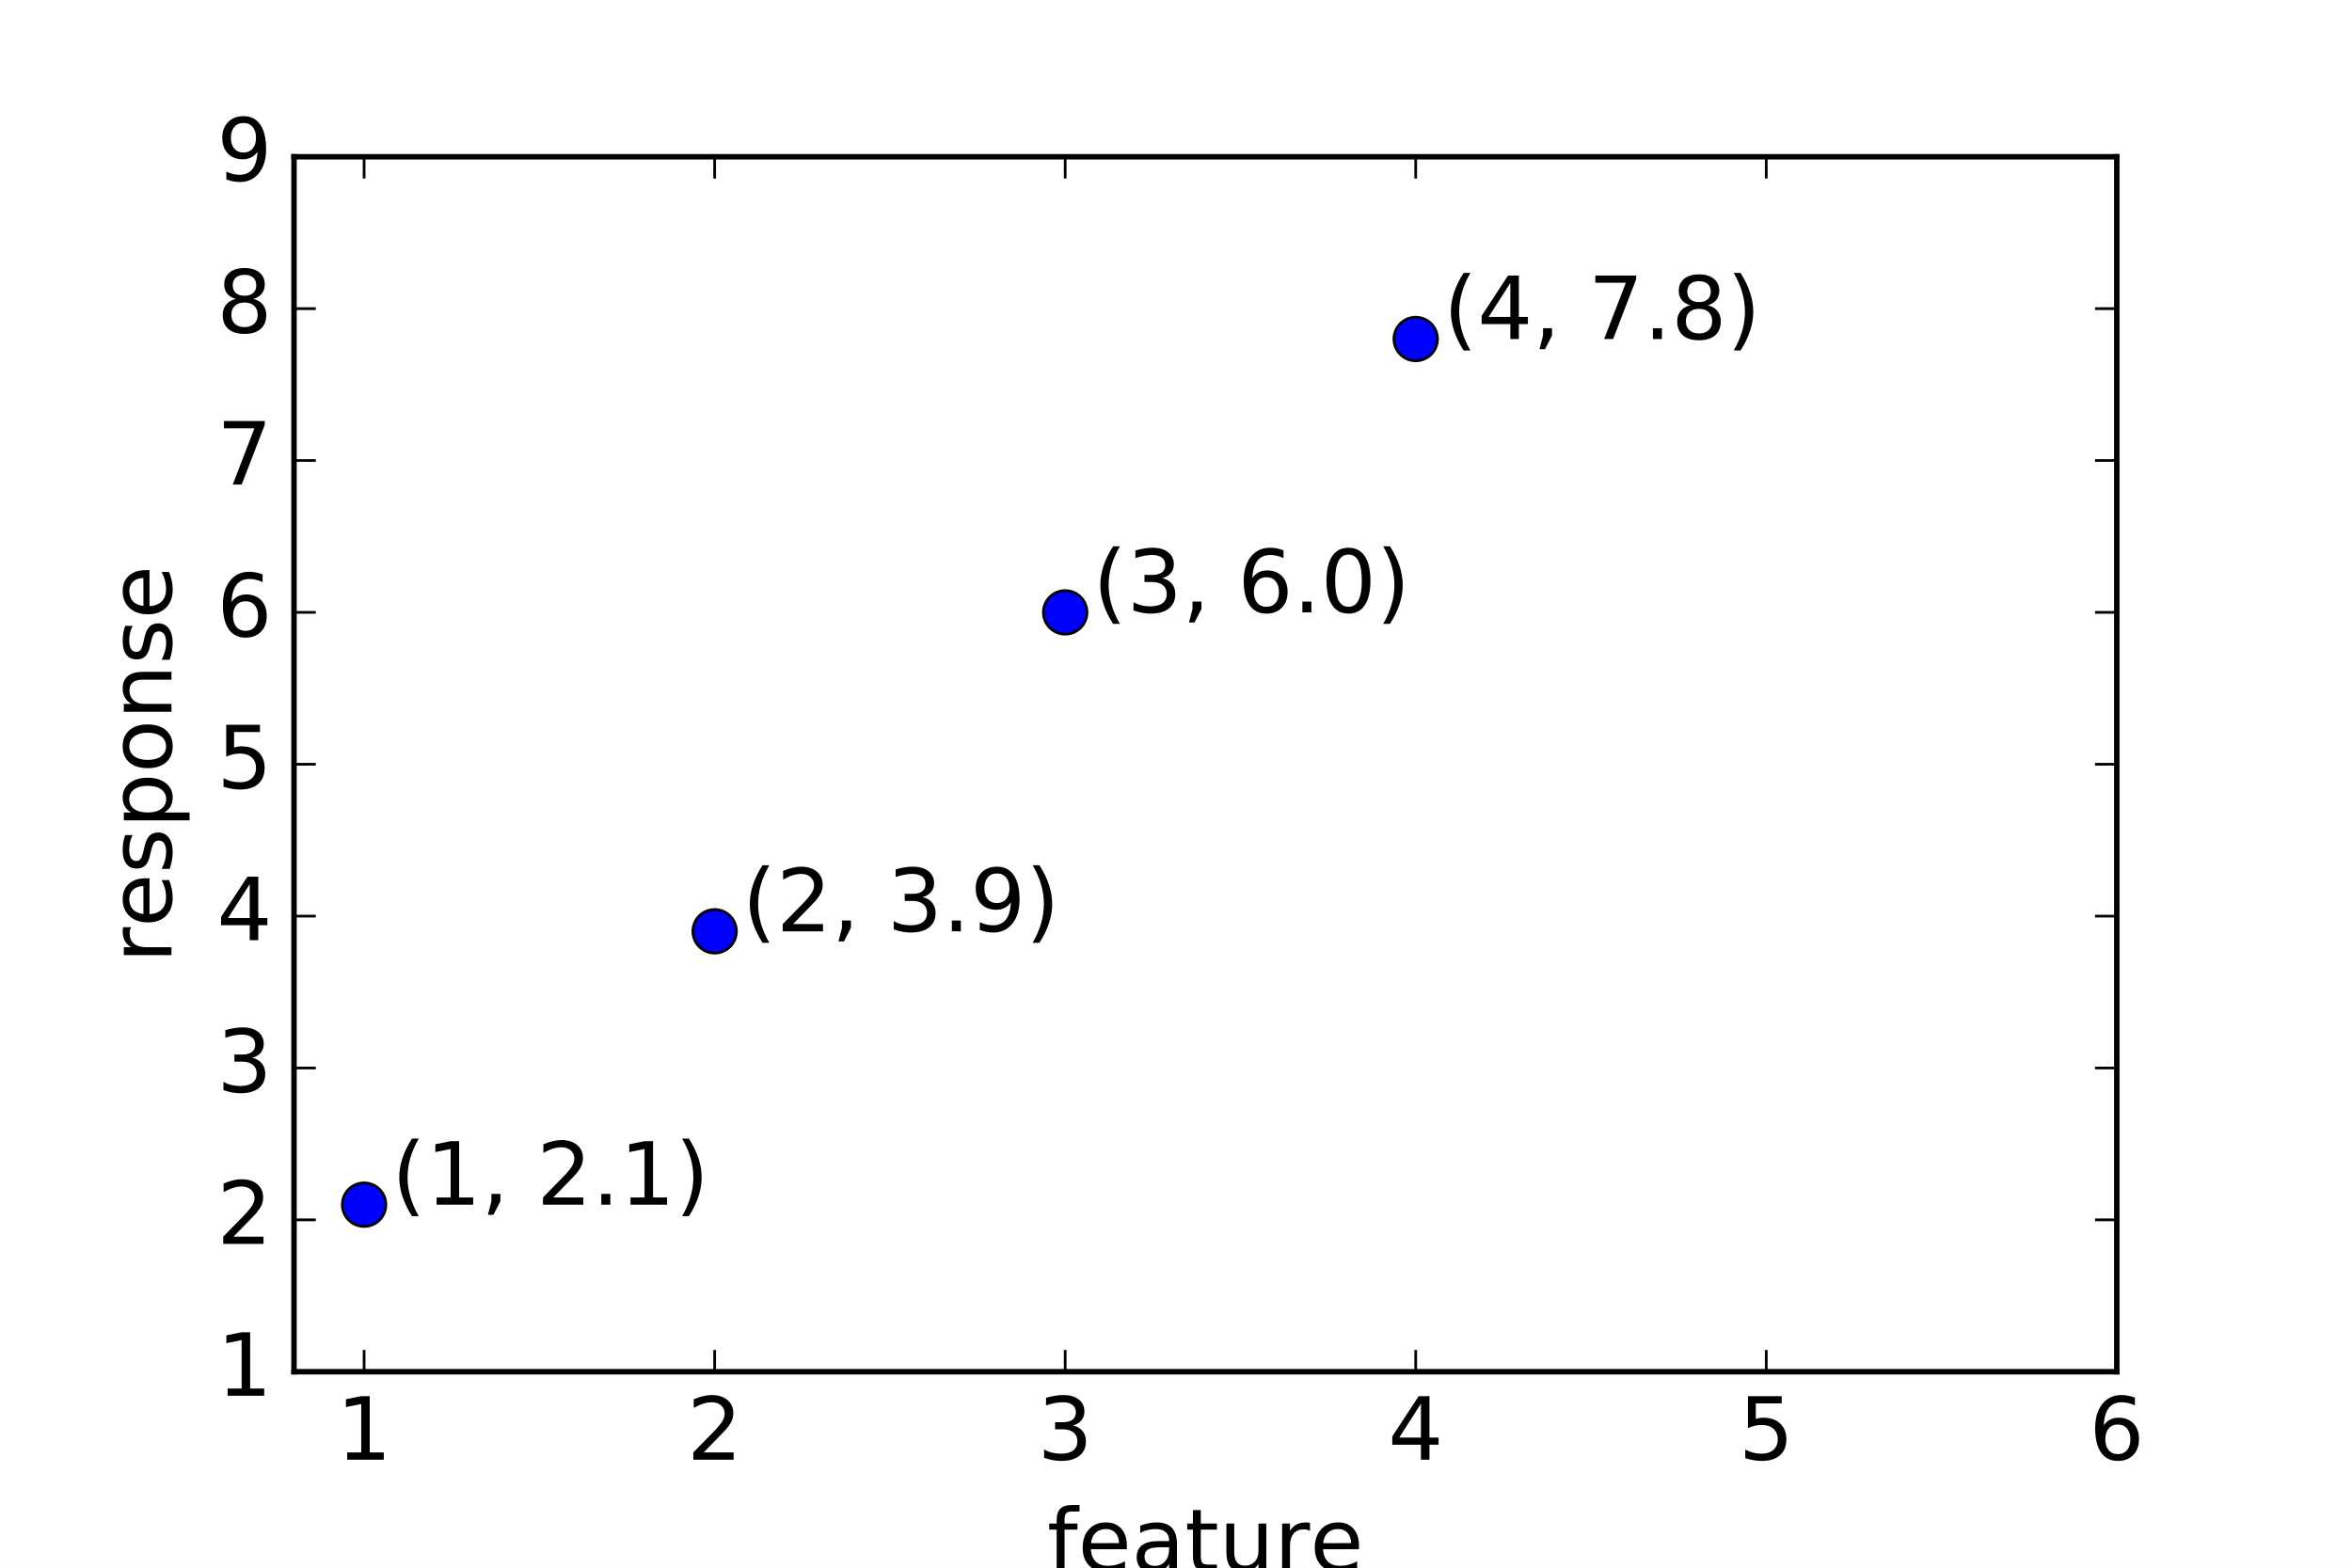
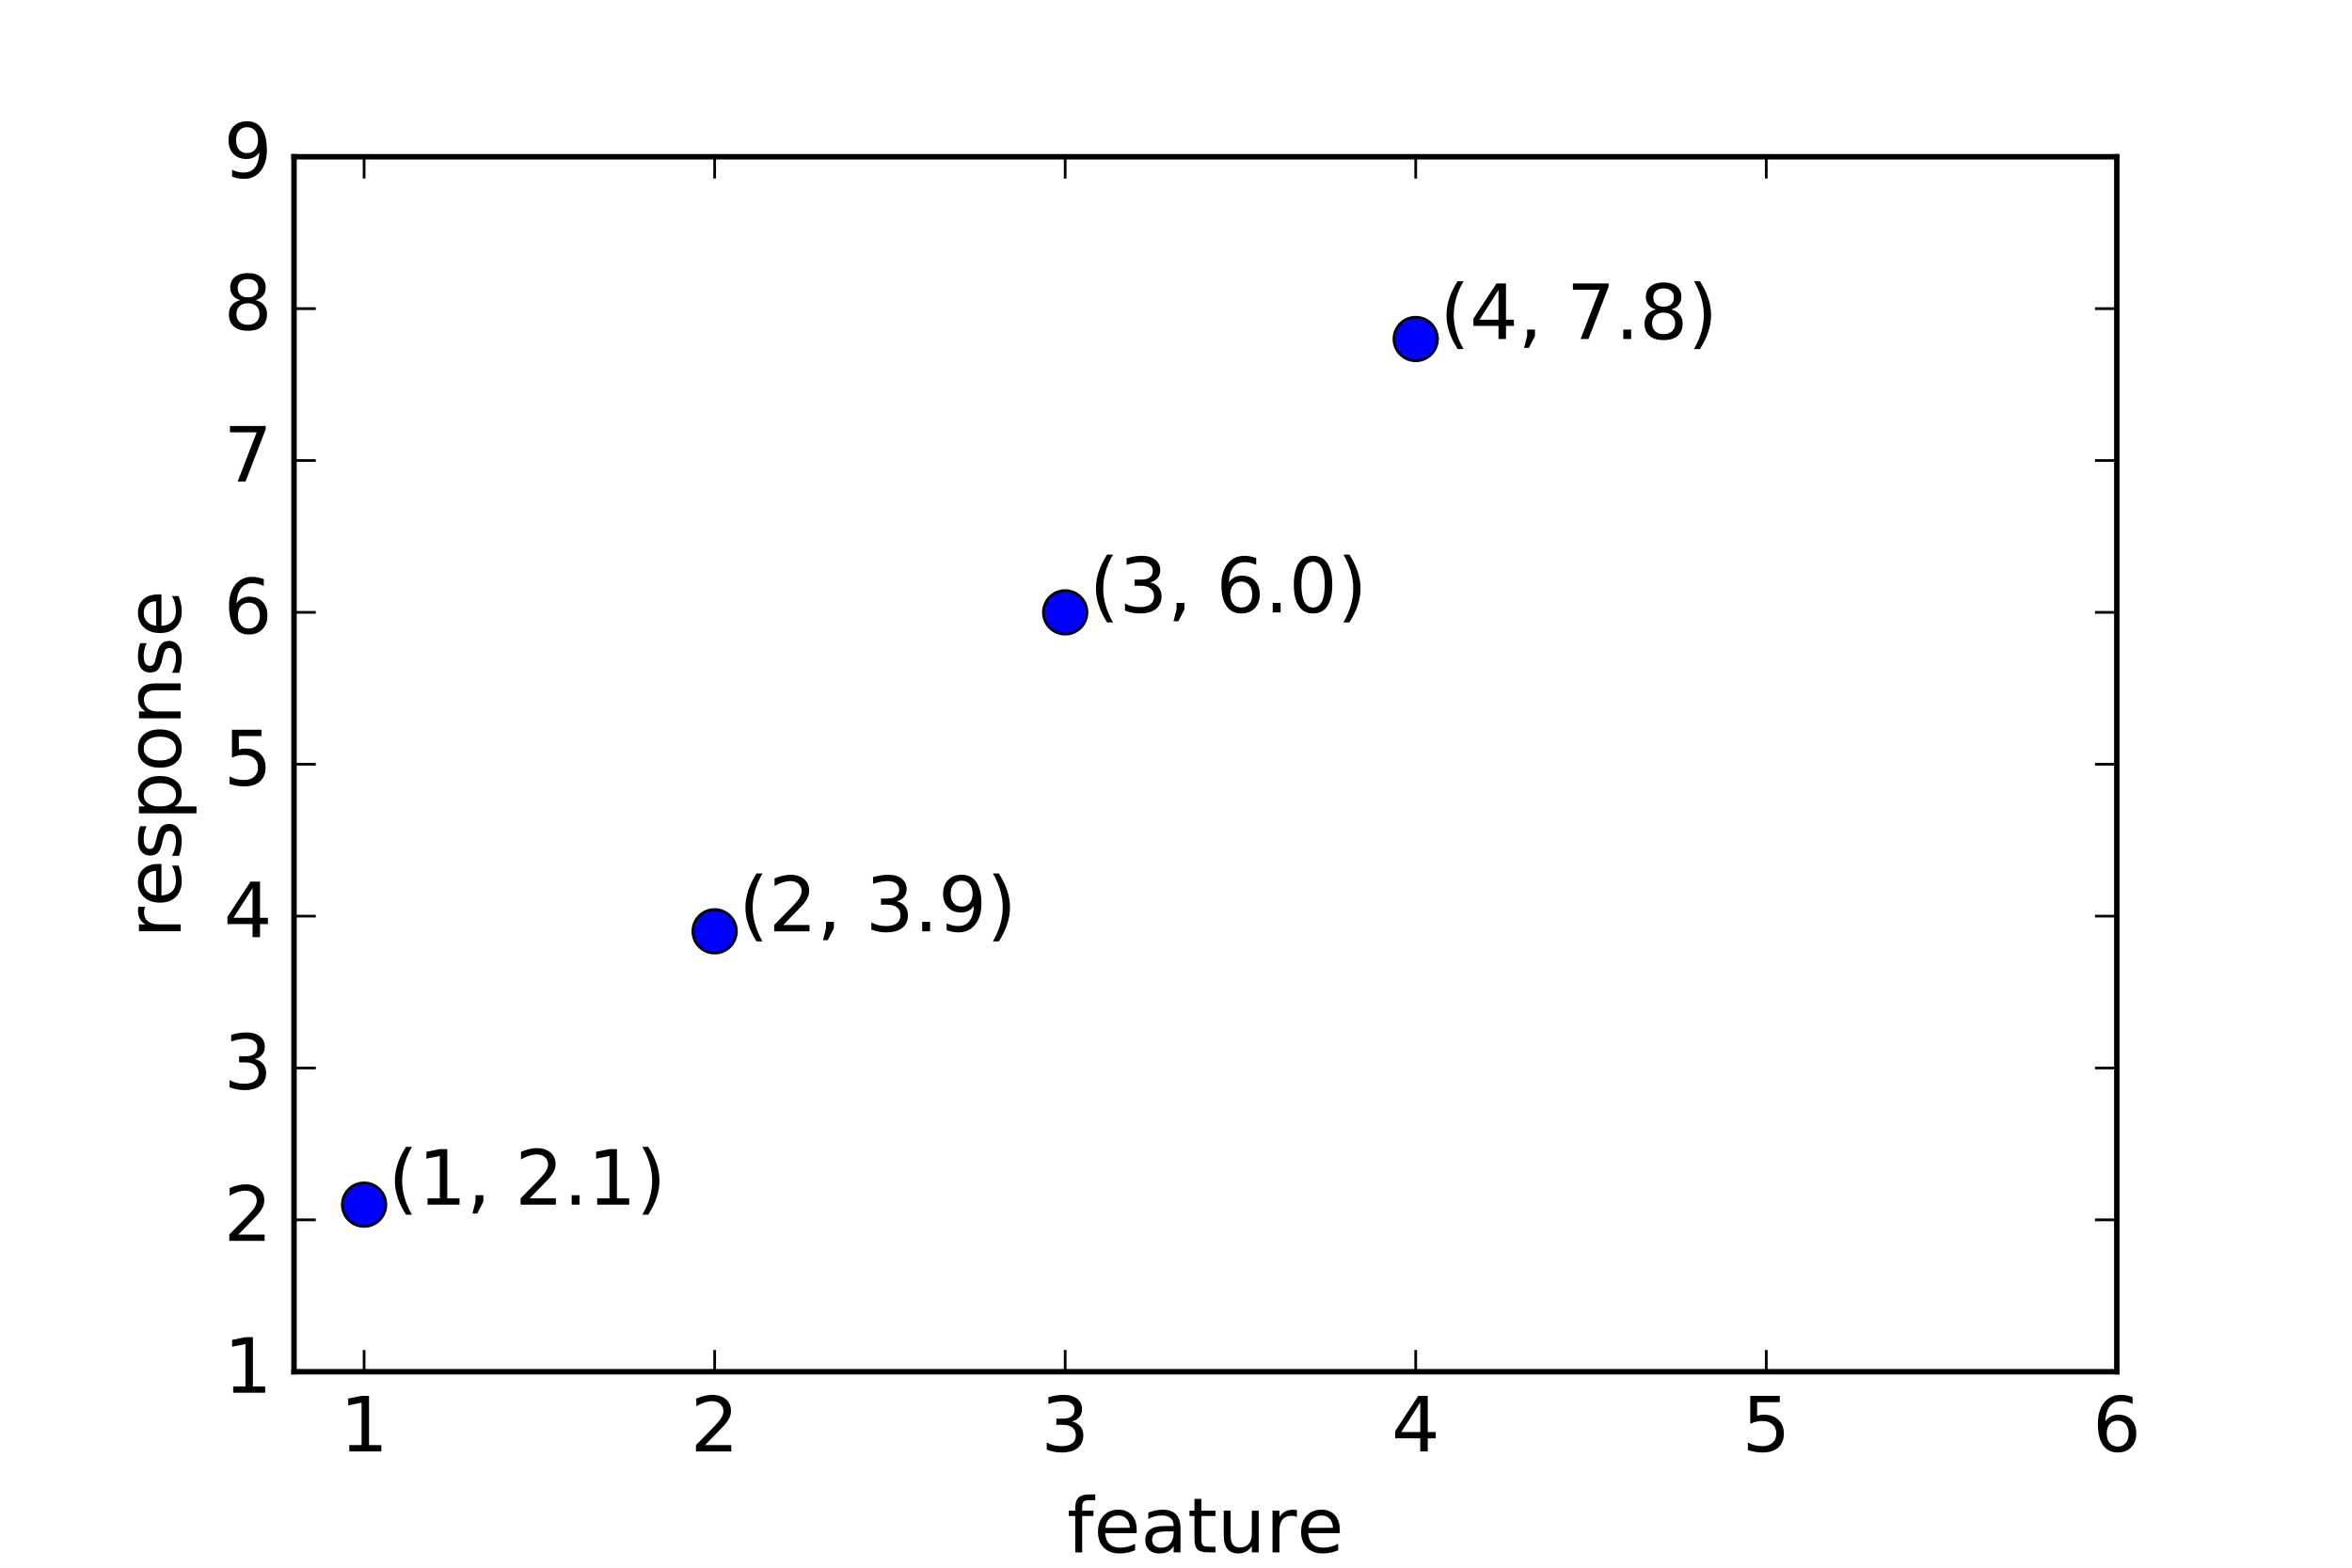
<svg xmlns="http://www.w3.org/2000/svg" xmlns:xlink="http://www.w3.org/1999/xlink" height="288pt" version="1.1" viewBox="0 0 432 288" width="432pt">
  <defs>
    <style type="text/css">
*{stroke-linecap:butt;stroke-linejoin:round;stroke-miterlimit:100000;}
  </style>
  </defs>
  <g id="figure_1">
    <g id="patch_1">
      <path d="M 0 288  L 432 288  L 432 0  L 0 0  z " style="fill:#ffffff;" />
    </g>
    <g id="axes_1">
      <g id="patch_2">
        <path d="M 54 252  L 388.8 252  L 388.8 28.8  L 54 28.8  z " style="fill:#ffffff;" />
      </g>
      <g id="line2d_1">
        <defs>
-           <path d="M 0 4  C 1.061 4 2.078 3.579 2.828 2.828  C 3.579 2.078 4 1.061 4 0  C 4 -1.061 3.579 -2.078 2.828 -2.828  C 2.078 -3.579 1.061 -4 0 -4  C -1.061 -4 -2.078 -3.579 -2.828 -2.828  C -3.579 -2.078 -4 -1.061 -4 0  C -4 1.061 -3.579 2.078 -2.828 2.828  C -2.078 3.579 -1.061 4 0 4  z " id="m99bea362d1" style="stroke:#000000;stroke-width:0.5;" />
+           <path d="M 0 4  C 1.061 4 2.078 3.579 2.828 2.828  C 3.579 2.078 4 1.061 4 0  C 4 -1.061 3.579 -2.078 2.828 -2.828  C 2.078 -3.579 1.061 -4 0 -4  C -1.061 -4 -2.078 -3.579 -2.828 -2.828  C -3.579 -2.078 -4 -1.061 -4 0  C -4 1.061 -3.579 2.078 -2.828 2.828  C -2.078 3.579 -1.061 4 0 4  z " id="m479ac3269e" style="stroke:#000000;stroke-width:0.5;" />
        </defs>
-         <g clip-path="url(#pf46cf54ff7)">
-           <use style="fill:#0000ff;stroke:#000000;stroke-width:0.5;" x="66.877" xlink:href="#m99bea362d1" y="221.31" />
-           <use style="fill:#0000ff;stroke:#000000;stroke-width:0.5;" x="131.262" xlink:href="#m99bea362d1" y="171.09" />
-           <use style="fill:#0000ff;stroke:#000000;stroke-width:0.5;" x="195.646" xlink:href="#m99bea362d1" y="112.5" />
-           <use style="fill:#0000ff;stroke:#000000;stroke-width:0.5;" x="260.031" xlink:href="#m99bea362d1" y="62.28" />
+         <g clip-path="url(#pa6ed3682ef)">
+           <use style="fill:#0000ff;stroke:#000000;stroke-width:0.5;" x="66.877" xlink:href="#m479ac3269e" y="221.31" />
+           <use style="fill:#0000ff;stroke:#000000;stroke-width:0.5;" x="131.262" xlink:href="#m479ac3269e" y="171.09" />
+           <use style="fill:#0000ff;stroke:#000000;stroke-width:0.5;" x="195.646" xlink:href="#m479ac3269e" y="112.5" />
+           <use style="fill:#0000ff;stroke:#000000;stroke-width:0.5;" x="260.031" xlink:href="#m479ac3269e" y="62.28" />
        </g>
      </g>
      <g id="patch_3">
+         <path d="M 54 252  L 388.8 252  " style="fill:none;stroke:#000000;stroke-linecap:square;stroke-linejoin:miter;" />
+       </g>
+       <g id="patch_4">
+         <path d="M 54 252  L 54 28.8  " style="fill:none;stroke:#000000;stroke-linecap:square;stroke-linejoin:miter;" />
+       </g>
+       <g id="patch_5">
        <path d="M 54 28.8  L 388.8 28.8  " style="fill:none;stroke:#000000;stroke-linecap:square;stroke-linejoin:miter;" />
      </g>
-       <g id="patch_4">
-         <path d="M 54 252  L 388.8 252  " style="fill:none;stroke:#000000;stroke-linecap:square;stroke-linejoin:miter;" />
-       </g>
-       <g id="patch_5">
+       <g id="patch_6">
        <path d="M 388.8 252  L 388.8 28.8  " style="fill:none;stroke:#000000;stroke-linecap:square;stroke-linejoin:miter;" />
-       </g>
-       <g id="patch_6">
-         <path d="M 54 252  L 54 28.8  " style="fill:none;stroke:#000000;stroke-linecap:square;stroke-linejoin:miter;" />
      </g>
      <g id="matplotlib.axis_1">
        <g id="xtick_1">
          <g id="line2d_2">
            <defs>
-               <path d="M 0 0  L 0 -4  " id="m16e24071b8" style="stroke:#000000;stroke-width:0.5;" />
-             </defs>
-             <g>
-               <use style="stroke:#000000;stroke-width:0.5;" x="66.877" xlink:href="#m16e24071b8" y="252.0" />
+               <path d="M 0 0  L 0 -4  " id="m2b2276b0d3" style="stroke:#000000;stroke-width:0.5;" />
+             </defs>
+             <g>
+               <use style="stroke:#000000;stroke-width:0.5;" x="66.877" xlink:href="#m2b2276b0d3" y="252.0" />
            </g>
          </g>
          <g id="line2d_3">
            <defs>
-               <path d="M 0 0  L 0 4  " id="m3fad2c712a" style="stroke:#000000;stroke-width:0.5;" />
-             </defs>
-             <g>
-               <use style="stroke:#000000;stroke-width:0.5;" x="66.877" xlink:href="#m3fad2c712a" y="28.8" />
+               <path d="M 0 0  L 0 4  " id="mefc75e376a" style="stroke:#000000;stroke-width:0.5;" />
+             </defs>
+             <g>
+               <use style="stroke:#000000;stroke-width:0.5;" x="66.877" xlink:href="#mefc75e376a" y="28.8" />
            </g>
          </g>
          <g id="text_1">
            <defs>
              <path d="M 12.406 8.297  L 28.516 8.297  L 28.516 63.922  L 10.984 60.406  L 10.984 69.391  L 28.422 72.906  L 38.281 72.906  L 38.281 8.297  L 54.391 8.297  L 54.391 0  L 12.406 0  z " id="BitstreamVeraSans-Roman-31" />
            </defs>
-             <g transform="translate(61.78692 268.1575)scale(0.16 -0.16)">
+             <g transform="translate(62.42317 266.6378)scale(0.14 -0.14)">
              <use xlink:href="#BitstreamVeraSans-Roman-31" />
            </g>
          </g>
        </g>
        <g id="xtick_2">
          <g id="line2d_4">
            <g>
-               <use style="stroke:#000000;stroke-width:0.5;" x="131.262" xlink:href="#m16e24071b8" y="252.0" />
+               <use style="stroke:#000000;stroke-width:0.5;" x="131.262" xlink:href="#m2b2276b0d3" y="252.0" />
            </g>
          </g>
          <g id="line2d_5">
            <g>
-               <use style="stroke:#000000;stroke-width:0.5;" x="131.262" xlink:href="#m3fad2c712a" y="28.8" />
+               <use style="stroke:#000000;stroke-width:0.5;" x="131.262" xlink:href="#mefc75e376a" y="28.8" />
            </g>
          </g>
          <g id="text_2">
            <defs>
              <path d="M 19.188 8.297  L 53.609 8.297  L 53.609 0  L 7.328 0  L 7.328 8.297  Q 12.938 14.109 22.625 23.891  Q 32.328 33.688 34.812 36.531  Q 39.547 41.844 41.422 45.531  Q 43.312 49.219 43.312 52.781  Q 43.312 58.594 39.234 62.25  Q 35.156 65.922 28.609 65.922  Q 23.969 65.922 18.812 64.312  Q 13.672 62.703 7.812 59.422  L 7.812 69.391  Q 13.766 71.781 18.938 73  Q 24.125 74.219 28.422 74.219  Q 39.75 74.219 46.484 68.547  Q 53.219 62.891 53.219 53.422  Q 53.219 48.922 51.531 44.891  Q 49.859 40.875 45.406 35.406  Q 44.188 33.984 37.641 27.219  Q 31.109 20.453 19.188 8.297  " id="BitstreamVeraSans-Roman-32" />
            </defs>
-             <g transform="translate(126.1715 268.1575)scale(0.16 -0.16)">
+             <g transform="translate(126.8078 266.6378)scale(0.14 -0.14)">
              <use xlink:href="#BitstreamVeraSans-Roman-32" />
            </g>
          </g>
        </g>
        <g id="xtick_3">
          <g id="line2d_6">
            <g>
-               <use style="stroke:#000000;stroke-width:0.5;" x="195.646" xlink:href="#m16e24071b8" y="252.0" />
+               <use style="stroke:#000000;stroke-width:0.5;" x="195.646" xlink:href="#m2b2276b0d3" y="252.0" />
            </g>
          </g>
          <g id="line2d_7">
            <g>
-               <use style="stroke:#000000;stroke-width:0.5;" x="195.646" xlink:href="#m3fad2c712a" y="28.8" />
+               <use style="stroke:#000000;stroke-width:0.5;" x="195.646" xlink:href="#mefc75e376a" y="28.8" />
            </g>
          </g>
          <g id="text_3">
            <defs>
              <path d="M 40.578 39.312  Q 47.656 37.797 51.625 33  Q 55.609 28.219 55.609 21.188  Q 55.609 10.406 48.188 4.484  Q 40.766 -1.422 27.094 -1.422  Q 22.516 -1.422 17.656 -0.516  Q 12.797 0.391 7.625 2.203  L 7.625 11.719  Q 11.719 9.328 16.594 8.109  Q 21.484 6.891 26.812 6.891  Q 36.078 6.891 40.938 10.547  Q 45.797 14.203 45.797 21.188  Q 45.797 27.641 41.281 31.266  Q 36.766 34.906 28.719 34.906  L 20.219 34.906  L 20.219 43.016  L 29.109 43.016  Q 36.375 43.016 40.234 45.922  Q 44.094 48.828 44.094 54.297  Q 44.094 59.906 40.109 62.906  Q 36.141 65.922 28.719 65.922  Q 24.656 65.922 20.016 65.031  Q 15.375 64.156 9.812 62.312  L 9.812 71.094  Q 15.438 72.656 20.344 73.438  Q 25.25 74.219 29.594 74.219  Q 40.828 74.219 47.359 69.109  Q 53.906 64.016 53.906 55.328  Q 53.906 49.266 50.438 45.094  Q 46.969 40.922 40.578 39.312  " id="BitstreamVeraSans-Roman-33" />
            </defs>
-             <g transform="translate(190.5562 268.1575)scale(0.16 -0.16)">
+             <g transform="translate(191.1924 266.6378)scale(0.14 -0.14)">
              <use xlink:href="#BitstreamVeraSans-Roman-33" />
            </g>
          </g>
        </g>
        <g id="xtick_4">
          <g id="line2d_8">
            <g>
-               <use style="stroke:#000000;stroke-width:0.5;" x="260.031" xlink:href="#m16e24071b8" y="252.0" />
+               <use style="stroke:#000000;stroke-width:0.5;" x="260.031" xlink:href="#m2b2276b0d3" y="252.0" />
            </g>
          </g>
          <g id="line2d_9">
            <g>
-               <use style="stroke:#000000;stroke-width:0.5;" x="260.031" xlink:href="#m3fad2c712a" y="28.8" />
+               <use style="stroke:#000000;stroke-width:0.5;" x="260.031" xlink:href="#mefc75e376a" y="28.8" />
            </g>
          </g>
          <g id="text_4">
            <defs>
              <path d="M 37.797 64.312  L 12.891 25.391  L 37.797 25.391  z M 35.203 72.906  L 47.609 72.906  L 47.609 25.391  L 58.016 25.391  L 58.016 17.188  L 47.609 17.188  L 47.609 0  L 37.797 0  L 37.797 17.188  L 4.891 17.188  L 4.891 26.703  z " id="BitstreamVeraSans-Roman-34" />
            </defs>
-             <g transform="translate(254.9408 268.1575)scale(0.16 -0.16)">
+             <g transform="translate(255.577 266.6378)scale(0.14 -0.14)">
              <use xlink:href="#BitstreamVeraSans-Roman-34" />
            </g>
          </g>
        </g>
        <g id="xtick_5">
          <g id="line2d_10">
            <g>
-               <use style="stroke:#000000;stroke-width:0.5;" x="324.415" xlink:href="#m16e24071b8" y="252.0" />
+               <use style="stroke:#000000;stroke-width:0.5;" x="324.415" xlink:href="#m2b2276b0d3" y="252.0" />
            </g>
          </g>
          <g id="line2d_11">
            <g>
-               <use style="stroke:#000000;stroke-width:0.5;" x="324.415" xlink:href="#m3fad2c712a" y="28.8" />
+               <use style="stroke:#000000;stroke-width:0.5;" x="324.415" xlink:href="#mefc75e376a" y="28.8" />
            </g>
          </g>
          <g id="text_5">
            <defs>
              <path d="M 10.797 72.906  L 49.516 72.906  L 49.516 64.594  L 19.828 64.594  L 19.828 46.734  Q 21.969 47.469 24.109 47.828  Q 26.266 48.188 28.422 48.188  Q 40.625 48.188 47.75 41.5  Q 54.891 34.812 54.891 23.391  Q 54.891 11.625 47.562 5.094  Q 40.234 -1.422 26.906 -1.422  Q 22.312 -1.422 17.547 -0.641  Q 12.797 0.141 7.719 1.703  L 7.719 11.625  Q 12.109 9.234 16.797 8.062  Q 21.484 6.891 26.703 6.891  Q 35.156 6.891 40.078 11.328  Q 45.016 15.766 45.016 23.391  Q 45.016 31 40.078 35.438  Q 35.156 39.891 26.703 39.891  Q 22.75 39.891 18.812 39.016  Q 14.891 38.141 10.797 36.281  z " id="BitstreamVeraSans-Roman-35" />
            </defs>
-             <g transform="translate(319.3254 268.1575)scale(0.16 -0.16)">
+             <g transform="translate(319.9616 266.6378)scale(0.14 -0.14)">
              <use xlink:href="#BitstreamVeraSans-Roman-35" />
            </g>
          </g>
        </g>
        <g id="xtick_6">
          <g id="line2d_12">
            <g>
-               <use style="stroke:#000000;stroke-width:0.5;" x="388.8" xlink:href="#m16e24071b8" y="252.0" />
+               <use style="stroke:#000000;stroke-width:0.5;" x="388.8" xlink:href="#m2b2276b0d3" y="252.0" />
            </g>
          </g>
          <g id="line2d_13">
            <g>
-               <use style="stroke:#000000;stroke-width:0.5;" x="388.8" xlink:href="#m3fad2c712a" y="28.8" />
+               <use style="stroke:#000000;stroke-width:0.5;" x="388.8" xlink:href="#mefc75e376a" y="28.8" />
            </g>
          </g>
          <g id="text_6">
            <defs>
              <path d="M 33.016 40.375  Q 26.375 40.375 22.484 35.828  Q 18.609 31.297 18.609 23.391  Q 18.609 15.531 22.484 10.953  Q 26.375 6.391 33.016 6.391  Q 39.656 6.391 43.531 10.953  Q 47.406 15.531 47.406 23.391  Q 47.406 31.297 43.531 35.828  Q 39.656 40.375 33.016 40.375  M 52.594 71.297  L 52.594 62.312  Q 48.875 64.062 45.094 64.984  Q 41.312 65.922 37.594 65.922  Q 27.828 65.922 22.672 59.328  Q 17.531 52.734 16.797 39.406  Q 19.672 43.656 24.016 45.922  Q 28.375 48.188 33.594 48.188  Q 44.578 48.188 50.953 41.516  Q 57.328 34.859 57.328 23.391  Q 57.328 12.156 50.688 5.359  Q 44.047 -1.422 33.016 -1.422  Q 20.359 -1.422 13.672 8.266  Q 6.984 17.969 6.984 36.375  Q 6.984 53.656 15.188 63.938  Q 23.391 74.219 37.203 74.219  Q 40.922 74.219 44.703 73.484  Q 48.484 72.75 52.594 71.297  " id="BitstreamVeraSans-Roman-36" />
            </defs>
-             <g transform="translate(383.71 268.1575)scale(0.16 -0.16)">
+             <g transform="translate(384.3462 266.6378)scale(0.14 -0.14)">
              <use xlink:href="#BitstreamVeraSans-Roman-36" />
            </g>
          </g>
        </g>
        <g id="text_7">
          <defs>
+             <path d="M 8.5 21.578  L 8.5 54.688  L 17.484 54.688  L 17.484 21.922  Q 17.484 14.156 20.5 10.266  Q 23.531 6.391 29.594 6.391  Q 36.859 6.391 41.078 11.031  Q 45.312 15.672 45.312 23.688  L 45.312 54.688  L 54.297 54.688  L 54.297 0  L 45.312 0  L 45.312 8.406  Q 42.047 3.422 37.719 1  Q 33.406 -1.422 27.688 -1.422  Q 18.266 -1.422 13.375 4.438  Q 8.5 10.297 8.5 21.578  " id="BitstreamVeraSans-Roman-75" />
+             <path d="M 37.109 75.984  L 37.109 68.5  L 28.516 68.5  Q 23.688 68.5 21.797 66.547  Q 19.922 64.594 19.922 59.516  L 19.922 54.688  L 34.719 54.688  L 34.719 47.703  L 19.922 47.703  L 19.922 0  L 10.891 0  L 10.891 47.703  L 2.297 47.703  L 2.297 54.688  L 10.891 54.688  L 10.891 58.5  Q 10.891 67.625 15.141 71.797  Q 19.391 75.984 28.609 75.984  z " id="BitstreamVeraSans-Roman-66" />
            <path d="M 56.203 29.594  L 56.203 25.203  L 14.891 25.203  Q 15.484 15.922 20.484 11.062  Q 25.484 6.203 34.422 6.203  Q 39.594 6.203 44.453 7.469  Q 49.312 8.734 54.109 11.281  L 54.109 2.781  Q 49.266 0.734 44.188 -0.344  Q 39.109 -1.422 33.891 -1.422  Q 20.797 -1.422 13.156 6.188  Q 5.516 13.812 5.516 26.812  Q 5.516 40.234 12.766 48.109  Q 20.016 56 32.328 56  Q 43.359 56 49.781 48.891  Q 56.203 41.797 56.203 29.594  M 47.219 32.234  Q 47.125 39.594 43.094 43.984  Q 39.062 48.391 32.422 48.391  Q 24.906 48.391 20.391 44.141  Q 15.875 39.891 15.188 32.172  z " id="BitstreamVeraSans-Roman-65" />
+             <path d="M 41.109 46.297  Q 39.594 47.172 37.812 47.578  Q 36.031 48 33.891 48  Q 26.266 48 22.188 43.047  Q 18.109 38.094 18.109 28.812  L 18.109 0  L 9.078 0  L 9.078 54.688  L 18.109 54.688  L 18.109 46.188  Q 20.953 51.172 25.484 53.578  Q 30.031 56 36.531 56  Q 37.453 56 38.578 55.875  Q 39.703 55.766 41.062 55.516  z " id="BitstreamVeraSans-Roman-72" />
+             <path d="M 34.281 27.484  Q 23.391 27.484 19.188 25  Q 14.984 22.516 14.984 16.5  Q 14.984 11.719 18.141 8.906  Q 21.297 6.109 26.703 6.109  Q 34.188 6.109 38.703 11.406  Q 43.219 16.703 43.219 25.484  L 43.219 27.484  z M 52.203 31.203  L 52.203 0  L 43.219 0  L 43.219 8.297  Q 40.141 3.328 35.547 0.953  Q 30.953 -1.422 24.312 -1.422  Q 15.922 -1.422 10.953 3.297  Q 6 8.016 6 15.922  Q 6 25.141 12.172 29.828  Q 18.359 34.516 30.609 34.516  L 43.219 34.516  L 43.219 35.406  Q 43.219 41.609 39.141 45  Q 35.062 48.391 27.688 48.391  Q 23 48.391 18.547 47.266  Q 14.109 46.141 10.016 43.891  L 10.016 52.203  Q 14.938 54.109 19.578 55.047  Q 24.219 56 28.609 56  Q 40.484 56 46.344 49.844  Q 52.203 43.703 52.203 31.203  " id="BitstreamVeraSans-Roman-61" />
            <path d="M 18.312 70.219  L 18.312 54.688  L 36.812 54.688  L 36.812 47.703  L 18.312 47.703  L 18.312 18.016  Q 18.312 11.328 20.141 9.422  Q 21.969 7.516 27.594 7.516  L 36.812 7.516  L 36.812 0  L 27.594 0  Q 17.188 0 13.234 3.875  Q 9.281 7.766 9.281 18.016  L 9.281 47.703  L 2.688 47.703  L 2.688 54.688  L 9.281 54.688  L 9.281 70.219  z " id="BitstreamVeraSans-Roman-74" />
-             <path d="M 41.109 46.297  Q 39.594 47.172 37.812 47.578  Q 36.031 48 33.891 48  Q 26.266 48 22.188 43.047  Q 18.109 38.094 18.109 28.812  L 18.109 0  L 9.078 0  L 9.078 54.688  L 18.109 54.688  L 18.109 46.188  Q 20.953 51.172 25.484 53.578  Q 30.031 56 36.531 56  Q 37.453 56 38.578 55.875  Q 39.703 55.766 41.062 55.516  z " id="BitstreamVeraSans-Roman-72" />
-             <path d="M 8.5 21.578  L 8.5 54.688  L 17.484 54.688  L 17.484 21.922  Q 17.484 14.156 20.5 10.266  Q 23.531 6.391 29.594 6.391  Q 36.859 6.391 41.078 11.031  Q 45.312 15.672 45.312 23.688  L 45.312 54.688  L 54.297 54.688  L 54.297 0  L 45.312 0  L 45.312 8.406  Q 42.047 3.422 37.719 1  Q 33.406 -1.422 27.688 -1.422  Q 18.266 -1.422 13.375 4.438  Q 8.5 10.297 8.5 21.578  " id="BitstreamVeraSans-Roman-75" />
-             <path d="M 34.281 27.484  Q 23.391 27.484 19.188 25  Q 14.984 22.516 14.984 16.5  Q 14.984 11.719 18.141 8.906  Q 21.297 6.109 26.703 6.109  Q 34.188 6.109 38.703 11.406  Q 43.219 16.703 43.219 25.484  L 43.219 27.484  z M 52.203 31.203  L 52.203 0  L 43.219 0  L 43.219 8.297  Q 40.141 3.328 35.547 0.953  Q 30.953 -1.422 24.312 -1.422  Q 15.922 -1.422 10.953 3.297  Q 6 8.016 6 15.922  Q 6 25.141 12.172 29.828  Q 18.359 34.516 30.609 34.516  L 43.219 34.516  L 43.219 35.406  Q 43.219 41.609 39.141 45  Q 35.062 48.391 27.688 48.391  Q 23 48.391 18.547 47.266  Q 14.109 46.141 10.016 43.891  L 10.016 52.203  Q 14.938 54.109 19.578 55.047  Q 24.219 56 28.609 56  Q 40.484 56 46.344 49.844  Q 52.203 43.703 52.203 31.203  " id="BitstreamVeraSans-Roman-61" />
-             <path d="M 37.109 75.984  L 37.109 68.5  L 28.516 68.5  Q 23.688 68.5 21.797 66.547  Q 19.922 64.594 19.922 59.516  L 19.922 54.688  L 34.719 54.688  L 34.719 47.703  L 19.922 47.703  L 19.922 0  L 10.891 0  L 10.891 47.703  L 2.297 47.703  L 2.297 54.688  L 10.891 54.688  L 10.891 58.5  Q 10.891 67.625 15.141 71.797  Q 19.391 75.984 28.609 75.984  z " id="BitstreamVeraSans-Roman-66" />
          </defs>
-           <g transform="translate(192.3438 288.6425)scale(0.16 -0.16)">
+           <g transform="translate(195.9758 285.1872)scale(0.14 -0.14)">
            <use xlink:href="#BitstreamVeraSans-Roman-66" />
            <use x="35.205" xlink:href="#BitstreamVeraSans-Roman-65" />
            <use x="96.729" xlink:href="#BitstreamVeraSans-Roman-61" />
            <use x="158.008" xlink:href="#BitstreamVeraSans-Roman-74" />
            <use x="197.217" xlink:href="#BitstreamVeraSans-Roman-75" />
            <use x="260.596" xlink:href="#BitstreamVeraSans-Roman-72" />
            <use x="301.678" xlink:href="#BitstreamVeraSans-Roman-65" />
          </g>
        </g>
      </g>
      <g id="matplotlib.axis_2">
        <g id="ytick_1">
          <g id="line2d_14">
            <defs>
-               <path d="M 0 0  L 4 0  " id="m94bec3fdec" style="stroke:#000000;stroke-width:0.5;" />
-             </defs>
-             <g>
-               <use style="stroke:#000000;stroke-width:0.5;" x="54.0" xlink:href="#m94bec3fdec" y="252.0" />
+               <path d="M 0 0  L 4 0  " id="m380620a916" style="stroke:#000000;stroke-width:0.5;" />
+             </defs>
+             <g>
+               <use style="stroke:#000000;stroke-width:0.5;" x="54.0" xlink:href="#m380620a916" y="252.0" />
            </g>
          </g>
          <g id="line2d_15">
            <defs>
-               <path d="M 0 0  L -4 0  " id="m08c9968a68" style="stroke:#000000;stroke-width:0.5;" />
-             </defs>
-             <g>
-               <use style="stroke:#000000;stroke-width:0.5;" x="388.8" xlink:href="#m08c9968a68" y="252.0" />
+               <path d="M 0 0  L -4 0  " id="m96d74d7b93" style="stroke:#000000;stroke-width:0.5;" />
+             </defs>
+             <g>
+               <use style="stroke:#000000;stroke-width:0.5;" x="388.8" xlink:href="#m96d74d7b93" y="252.0" />
            </g>
          </g>
          <g id="text_8">
-             <g transform="translate(39.82 256.415)scale(0.16 -0.16)">
+             <g transform="translate(41.0925 255.8631)scale(0.14 -0.14)">
              <use xlink:href="#BitstreamVeraSans-Roman-31" />
            </g>
          </g>
        </g>
        <g id="ytick_2">
          <g id="line2d_16">
            <g>
-               <use style="stroke:#000000;stroke-width:0.5;" x="54.0" xlink:href="#m94bec3fdec" y="224.1" />
+               <use style="stroke:#000000;stroke-width:0.5;" x="54.0" xlink:href="#m380620a916" y="224.1" />
            </g>
          </g>
          <g id="line2d_17">
            <g>
-               <use style="stroke:#000000;stroke-width:0.5;" x="388.8" xlink:href="#m08c9968a68" y="224.1" />
+               <use style="stroke:#000000;stroke-width:0.5;" x="388.8" xlink:href="#m96d74d7b93" y="224.1" />
            </g>
          </g>
          <g id="text_9">
-             <g transform="translate(39.82 228.515)scale(0.16 -0.16)">
+             <g transform="translate(41.0925 227.9631)scale(0.14 -0.14)">
              <use xlink:href="#BitstreamVeraSans-Roman-32" />
            </g>
          </g>
        </g>
        <g id="ytick_3">
          <g id="line2d_18">
            <g>
-               <use style="stroke:#000000;stroke-width:0.5;" x="54.0" xlink:href="#m94bec3fdec" y="196.2" />
+               <use style="stroke:#000000;stroke-width:0.5;" x="54.0" xlink:href="#m380620a916" y="196.2" />
            </g>
          </g>
          <g id="line2d_19">
            <g>
-               <use style="stroke:#000000;stroke-width:0.5;" x="388.8" xlink:href="#m08c9968a68" y="196.2" />
+               <use style="stroke:#000000;stroke-width:0.5;" x="388.8" xlink:href="#m96d74d7b93" y="196.2" />
            </g>
          </g>
          <g id="text_10">
-             <g transform="translate(39.82 200.615)scale(0.16 -0.16)">
+             <g transform="translate(41.0925 200.0631)scale(0.14 -0.14)">
              <use xlink:href="#BitstreamVeraSans-Roman-33" />
            </g>
          </g>
        </g>
        <g id="ytick_4">
          <g id="line2d_20">
            <g>
-               <use style="stroke:#000000;stroke-width:0.5;" x="54.0" xlink:href="#m94bec3fdec" y="168.3" />
+               <use style="stroke:#000000;stroke-width:0.5;" x="54.0" xlink:href="#m380620a916" y="168.3" />
            </g>
          </g>
          <g id="line2d_21">
            <g>
-               <use style="stroke:#000000;stroke-width:0.5;" x="388.8" xlink:href="#m08c9968a68" y="168.3" />
+               <use style="stroke:#000000;stroke-width:0.5;" x="388.8" xlink:href="#m96d74d7b93" y="168.3" />
            </g>
          </g>
          <g id="text_11">
-             <g transform="translate(39.82 172.715)scale(0.16 -0.16)">
+             <g transform="translate(41.0925 172.1631)scale(0.14 -0.14)">
              <use xlink:href="#BitstreamVeraSans-Roman-34" />
            </g>
          </g>
        </g>
        <g id="ytick_5">
          <g id="line2d_22">
            <g>
-               <use style="stroke:#000000;stroke-width:0.5;" x="54.0" xlink:href="#m94bec3fdec" y="140.4" />
+               <use style="stroke:#000000;stroke-width:0.5;" x="54.0" xlink:href="#m380620a916" y="140.4" />
            </g>
          </g>
          <g id="line2d_23">
            <g>
-               <use style="stroke:#000000;stroke-width:0.5;" x="388.8" xlink:href="#m08c9968a68" y="140.4" />
+               <use style="stroke:#000000;stroke-width:0.5;" x="388.8" xlink:href="#m96d74d7b93" y="140.4" />
            </g>
          </g>
          <g id="text_12">
-             <g transform="translate(39.82 144.815)scale(0.16 -0.16)">
+             <g transform="translate(41.0925 144.2631)scale(0.14 -0.14)">
              <use xlink:href="#BitstreamVeraSans-Roman-35" />
            </g>
          </g>
        </g>
        <g id="ytick_6">
          <g id="line2d_24">
            <g>
-               <use style="stroke:#000000;stroke-width:0.5;" x="54.0" xlink:href="#m94bec3fdec" y="112.5" />
+               <use style="stroke:#000000;stroke-width:0.5;" x="54.0" xlink:href="#m380620a916" y="112.5" />
            </g>
          </g>
          <g id="line2d_25">
            <g>
-               <use style="stroke:#000000;stroke-width:0.5;" x="388.8" xlink:href="#m08c9968a68" y="112.5" />
+               <use style="stroke:#000000;stroke-width:0.5;" x="388.8" xlink:href="#m96d74d7b93" y="112.5" />
            </g>
          </g>
          <g id="text_13">
-             <g transform="translate(39.82 116.915)scale(0.16 -0.16)">
+             <g transform="translate(41.0925 116.3631)scale(0.14 -0.14)">
              <use xlink:href="#BitstreamVeraSans-Roman-36" />
            </g>
          </g>
        </g>
        <g id="ytick_7">
          <g id="line2d_26">
            <g>
-               <use style="stroke:#000000;stroke-width:0.5;" x="54.0" xlink:href="#m94bec3fdec" y="84.6" />
+               <use style="stroke:#000000;stroke-width:0.5;" x="54.0" xlink:href="#m380620a916" y="84.6" />
            </g>
          </g>
          <g id="line2d_27">
            <g>
-               <use style="stroke:#000000;stroke-width:0.5;" x="388.8" xlink:href="#m08c9968a68" y="84.6" />
+               <use style="stroke:#000000;stroke-width:0.5;" x="388.8" xlink:href="#m96d74d7b93" y="84.6" />
            </g>
          </g>
          <g id="text_14">
            <defs>
              <path d="M 8.203 72.906  L 55.078 72.906  L 55.078 68.703  L 28.609 0  L 18.312 0  L 43.219 64.594  L 8.203 64.594  z " id="BitstreamVeraSans-Roman-37" />
            </defs>
-             <g transform="translate(39.82 89.015)scale(0.16 -0.16)">
+             <g transform="translate(41.0925 88.46313)scale(0.14 -0.14)">
              <use xlink:href="#BitstreamVeraSans-Roman-37" />
            </g>
          </g>
        </g>
        <g id="ytick_8">
          <g id="line2d_28">
            <g>
-               <use style="stroke:#000000;stroke-width:0.5;" x="54.0" xlink:href="#m94bec3fdec" y="56.7" />
+               <use style="stroke:#000000;stroke-width:0.5;" x="54.0" xlink:href="#m380620a916" y="56.7" />
            </g>
          </g>
          <g id="line2d_29">
            <g>
-               <use style="stroke:#000000;stroke-width:0.5;" x="388.8" xlink:href="#m08c9968a68" y="56.7" />
+               <use style="stroke:#000000;stroke-width:0.5;" x="388.8" xlink:href="#m96d74d7b93" y="56.7" />
            </g>
          </g>
          <g id="text_15">
            <defs>
              <path d="M 31.781 34.625  Q 24.75 34.625 20.719 30.859  Q 16.703 27.094 16.703 20.516  Q 16.703 13.922 20.719 10.156  Q 24.75 6.391 31.781 6.391  Q 38.812 6.391 42.859 10.172  Q 46.922 13.969 46.922 20.516  Q 46.922 27.094 42.891 30.859  Q 38.875 34.625 31.781 34.625  M 21.922 38.812  Q 15.578 40.375 12.031 44.719  Q 8.5 49.078 8.5 55.328  Q 8.5 64.062 14.719 69.141  Q 20.953 74.219 31.781 74.219  Q 42.672 74.219 48.875 69.141  Q 55.078 64.062 55.078 55.328  Q 55.078 49.078 51.531 44.719  Q 48 40.375 41.703 38.812  Q 48.828 37.156 52.797 32.312  Q 56.781 27.484 56.781 20.516  Q 56.781 9.906 50.312 4.234  Q 43.844 -1.422 31.781 -1.422  Q 19.734 -1.422 13.25 4.234  Q 6.781 9.906 6.781 20.516  Q 6.781 27.484 10.781 32.312  Q 14.797 37.156 21.922 38.812  M 18.312 54.391  Q 18.312 48.734 21.844 45.562  Q 25.391 42.391 31.781 42.391  Q 38.141 42.391 41.719 45.562  Q 45.312 48.734 45.312 54.391  Q 45.312 60.062 41.719 63.234  Q 38.141 66.406 31.781 66.406  Q 25.391 66.406 21.844 63.234  Q 18.312 60.062 18.312 54.391  " id="BitstreamVeraSans-Roman-38" />
            </defs>
-             <g transform="translate(39.82 61.115)scale(0.16 -0.16)">
+             <g transform="translate(41.0925 60.56312)scale(0.14 -0.14)">
              <use xlink:href="#BitstreamVeraSans-Roman-38" />
            </g>
          </g>
        </g>
        <g id="ytick_9">
          <g id="line2d_30">
            <g>
-               <use style="stroke:#000000;stroke-width:0.5;" x="54.0" xlink:href="#m94bec3fdec" y="28.8" />
+               <use style="stroke:#000000;stroke-width:0.5;" x="54.0" xlink:href="#m380620a916" y="28.8" />
            </g>
          </g>
          <g id="line2d_31">
            <g>
-               <use style="stroke:#000000;stroke-width:0.5;" x="388.8" xlink:href="#m08c9968a68" y="28.8" />
+               <use style="stroke:#000000;stroke-width:0.5;" x="388.8" xlink:href="#m96d74d7b93" y="28.8" />
            </g>
          </g>
          <g id="text_16">
            <defs>
              <path d="M 10.984 1.516  L 10.984 10.5  Q 14.703 8.734 18.5 7.812  Q 22.312 6.891 25.984 6.891  Q 35.75 6.891 40.891 13.453  Q 46.047 20.016 46.781 33.406  Q 43.953 29.203 39.594 26.953  Q 35.25 24.703 29.984 24.703  Q 19.047 24.703 12.672 31.312  Q 6.297 37.938 6.297 49.422  Q 6.297 60.641 12.938 67.422  Q 19.578 74.219 30.609 74.219  Q 43.266 74.219 49.922 64.516  Q 56.594 54.828 56.594 36.375  Q 56.594 19.141 48.406 8.859  Q 40.234 -1.422 26.422 -1.422  Q 22.703 -1.422 18.891 -0.688  Q 15.094 0.047 10.984 1.516  M 30.609 32.422  Q 37.25 32.422 41.125 36.953  Q 45.016 41.5 45.016 49.422  Q 45.016 57.281 41.125 61.844  Q 37.25 66.406 30.609 66.406  Q 23.969 66.406 20.094 61.844  Q 16.219 57.281 16.219 49.422  Q 16.219 41.5 20.094 36.953  Q 23.969 32.422 30.609 32.422  " id="BitstreamVeraSans-Roman-39" />
            </defs>
-             <g transform="translate(39.82 33.215)scale(0.16 -0.16)">
+             <g transform="translate(41.0925 32.66313)scale(0.14 -0.14)">
              <use xlink:href="#BitstreamVeraSans-Roman-39" />
            </g>
          </g>
        </g>
        <g id="text_17">
          <defs>
+             <path d="M 18.109 8.203  L 18.109 -20.797  L 9.078 -20.797  L 9.078 54.688  L 18.109 54.688  L 18.109 46.391  Q 20.953 51.266 25.266 53.625  Q 29.594 56 35.594 56  Q 45.562 56 51.781 48.094  Q 58.016 40.188 58.016 27.297  Q 58.016 14.406 51.781 6.484  Q 45.562 -1.422 35.594 -1.422  Q 29.594 -1.422 25.266 0.953  Q 20.953 3.328 18.109 8.203  M 48.688 27.297  Q 48.688 37.203 44.609 42.844  Q 40.531 48.484 33.406 48.484  Q 26.266 48.484 22.188 42.844  Q 18.109 37.203 18.109 27.297  Q 18.109 17.391 22.188 11.75  Q 26.266 6.109 33.406 6.109  Q 40.531 6.109 44.609 11.75  Q 48.688 17.391 48.688 27.297  " id="BitstreamVeraSans-Roman-70" />
+             <path d="M 44.281 53.078  L 44.281 44.578  Q 40.484 46.531 36.375 47.5  Q 32.281 48.484 27.875 48.484  Q 21.188 48.484 17.844 46.438  Q 14.5 44.391 14.5 40.281  Q 14.5 37.156 16.891 35.375  Q 19.281 33.594 26.516 31.984  L 29.594 31.297  Q 39.156 29.25 43.188 25.516  Q 47.219 21.781 47.219 15.094  Q 47.219 7.469 41.188 3.016  Q 35.156 -1.422 24.609 -1.422  Q 20.219 -1.422 15.453 -0.562  Q 10.688 0.297 5.422 2  L 5.422 11.281  Q 10.406 8.688 15.234 7.391  Q 20.062 6.109 24.812 6.109  Q 31.156 6.109 34.562 8.281  Q 37.984 10.453 37.984 14.406  Q 37.984 18.062 35.516 20.016  Q 33.062 21.969 24.703 23.781  L 21.578 24.516  Q 13.234 26.266 9.516 29.906  Q 5.812 33.547 5.812 39.891  Q 5.812 47.609 11.281 51.797  Q 16.75 56 26.812 56  Q 31.781 56 36.172 55.266  Q 40.578 54.547 44.281 53.078  " id="BitstreamVeraSans-Roman-73" />
            <path d="M 30.609 48.391  Q 23.391 48.391 19.188 42.75  Q 14.984 37.109 14.984 27.297  Q 14.984 17.484 19.156 11.844  Q 23.344 6.203 30.609 6.203  Q 37.797 6.203 41.984 11.859  Q 46.188 17.531 46.188 27.297  Q 46.188 37.016 41.984 42.703  Q 37.797 48.391 30.609 48.391  M 30.609 56  Q 42.328 56 49.016 48.375  Q 55.719 40.766 55.719 27.297  Q 55.719 13.875 49.016 6.219  Q 42.328 -1.422 30.609 -1.422  Q 18.844 -1.422 12.172 6.219  Q 5.516 13.875 5.516 27.297  Q 5.516 40.766 12.172 48.375  Q 18.844 56 30.609 56  " id="BitstreamVeraSans-Roman-6f" />
            <path d="M 54.891 33.016  L 54.891 0  L 45.906 0  L 45.906 32.719  Q 45.906 40.484 42.875 44.328  Q 39.844 48.188 33.797 48.188  Q 26.516 48.188 22.312 43.547  Q 18.109 38.922 18.109 30.906  L 18.109 0  L 9.078 0  L 9.078 54.688  L 18.109 54.688  L 18.109 46.188  Q 21.344 51.125 25.703 53.562  Q 30.078 56 35.797 56  Q 45.219 56 50.047 50.172  Q 54.891 44.344 54.891 33.016  " id="BitstreamVeraSans-Roman-6e" />
-             <path d="M 44.281 53.078  L 44.281 44.578  Q 40.484 46.531 36.375 47.5  Q 32.281 48.484 27.875 48.484  Q 21.188 48.484 17.844 46.438  Q 14.5 44.391 14.5 40.281  Q 14.5 37.156 16.891 35.375  Q 19.281 33.594 26.516 31.984  L 29.594 31.297  Q 39.156 29.25 43.188 25.516  Q 47.219 21.781 47.219 15.094  Q 47.219 7.469 41.188 3.016  Q 35.156 -1.422 24.609 -1.422  Q 20.219 -1.422 15.453 -0.562  Q 10.688 0.297 5.422 2  L 5.422 11.281  Q 10.406 8.688 15.234 7.391  Q 20.062 6.109 24.812 6.109  Q 31.156 6.109 34.562 8.281  Q 37.984 10.453 37.984 14.406  Q 37.984 18.062 35.516 20.016  Q 33.062 21.969 24.703 23.781  L 21.578 24.516  Q 13.234 26.266 9.516 29.906  Q 5.812 33.547 5.812 39.891  Q 5.812 47.609 11.281 51.797  Q 16.75 56 26.812 56  Q 31.781 56 36.172 55.266  Q 40.578 54.547 44.281 53.078  " id="BitstreamVeraSans-Roman-73" />
-             <path d="M 18.109 8.203  L 18.109 -20.797  L 9.078 -20.797  L 9.078 54.688  L 18.109 54.688  L 18.109 46.391  Q 20.953 51.266 25.266 53.625  Q 29.594 56 35.594 56  Q 45.562 56 51.781 48.094  Q 58.016 40.188 58.016 27.297  Q 58.016 14.406 51.781 6.484  Q 45.562 -1.422 35.594 -1.422  Q 29.594 -1.422 25.266 0.953  Q 20.953 3.328 18.109 8.203  M 48.688 27.297  Q 48.688 37.203 44.609 42.844  Q 40.531 48.484 33.406 48.484  Q 26.266 48.484 22.188 42.844  Q 18.109 37.203 18.109 27.297  Q 18.109 17.391 22.188 11.75  Q 26.266 6.109 33.406 6.109  Q 40.531 6.109 44.609 11.75  Q 48.688 17.391 48.688 27.297  " id="BitstreamVeraSans-Roman-70" />
          </defs>
-           <g transform="translate(31.4925 176.91)rotate(-90.0)scale(0.16 -0.16)">
+           <g transform="translate(33.18094 172.3462)rotate(-90.0)scale(0.14 -0.14)">
            <use xlink:href="#BitstreamVeraSans-Roman-72" />
            <use x="41.082" xlink:href="#BitstreamVeraSans-Roman-65" />
            <use x="102.605" xlink:href="#BitstreamVeraSans-Roman-73" />
            <use x="154.705" xlink:href="#BitstreamVeraSans-Roman-70" />
            <use x="218.182" xlink:href="#BitstreamVeraSans-Roman-6f" />
            <use x="279.363" xlink:href="#BitstreamVeraSans-Roman-6e" />
            <use x="342.742" xlink:href="#BitstreamVeraSans-Roman-73" />
            <use x="394.842" xlink:href="#BitstreamVeraSans-Roman-65" />
          </g>
        </g>
      </g>
      <g id="text_18">
        <defs>
+           <path d="M 31 75.875  Q 24.469 64.656 21.281 53.656  Q 18.109 42.672 18.109 31.391  Q 18.109 20.125 21.312 9.062  Q 24.516 -2 31 -13.188  L 23.188 -13.188  Q 15.875 -1.703 12.234 9.375  Q 8.594 20.453 8.594 31.391  Q 8.594 42.281 12.203 53.312  Q 15.828 64.359 23.188 75.875  z " id="BitstreamVeraSans-Roman-28" />
          <path d="M 10.688 12.406  L 21 12.406  L 21 0  L 10.688 0  z " id="BitstreamVeraSans-Roman-2e" />
+           <path d="M 8.016 75.875  L 15.828 75.875  Q 23.141 64.359 26.781 53.312  Q 30.422 42.281 30.422 31.391  Q 30.422 20.453 26.781 9.375  Q 23.141 -1.703 15.828 -13.188  L 8.016 -13.188  Q 14.5 -2 17.703 9.062  Q 20.906 20.125 20.906 31.391  Q 20.906 42.672 17.703 53.656  Q 14.5 64.656 8.016 75.875  " id="BitstreamVeraSans-Roman-29" />
+           <path id="BitstreamVeraSans-Roman-20" />
          <path d="M 11.719 12.406  L 22.016 12.406  L 22.016 4  L 14.016 -11.625  L 7.719 -11.625  L 11.719 4  z " id="BitstreamVeraSans-Roman-2c" />
-           <path id="BitstreamVeraSans-Roman-20" />
-           <path d="M 31 75.875  Q 24.469 64.656 21.281 53.656  Q 18.109 42.672 18.109 31.391  Q 18.109 20.125 21.312 9.062  Q 24.516 -2 31 -13.188  L 23.188 -13.188  Q 15.875 -1.703 12.234 9.375  Q 8.594 20.453 8.594 31.391  Q 8.594 42.281 12.203 53.312  Q 15.828 64.359 23.188 75.875  z " id="BitstreamVeraSans-Roman-28" />
-           <path d="M 8.016 75.875  L 15.828 75.875  Q 23.141 64.359 26.781 53.312  Q 30.422 42.281 30.422 31.391  Q 30.422 20.453 26.781 9.375  Q 23.141 -1.703 15.828 -13.188  L 8.016 -13.188  Q 14.5 -2 17.703 9.062  Q 20.906 20.125 20.906 31.391  Q 20.906 42.672 17.703 53.656  Q 14.5 64.656 8.016 75.875  " id="BitstreamVeraSans-Roman-29" />
        </defs>
-         <g transform="translate(66.87692 221.31)scale(0.16 -0.16)">
+         <g transform="translate(66.87692 221.31)scale(0.14 -0.14)">
          <use xlink:href="#BitstreamVeraSans-Roman-20" />
          <use x="31.787" xlink:href="#BitstreamVeraSans-Roman-28" />
          <use x="70.801" xlink:href="#BitstreamVeraSans-Roman-31" />
          <use x="134.424" xlink:href="#BitstreamVeraSans-Roman-2c" />
          <use x="166.211" xlink:href="#BitstreamVeraSans-Roman-20" />
          <use x="197.998" xlink:href="#BitstreamVeraSans-Roman-32" />
          <use x="261.621" xlink:href="#BitstreamVeraSans-Roman-2e" />
          <use x="293.408" xlink:href="#BitstreamVeraSans-Roman-31" />
          <use x="357.031" xlink:href="#BitstreamVeraSans-Roman-29" />
        </g>
      </g>
      <g id="text_19">
-         <g transform="translate(131.2615 171.09)scale(0.16 -0.16)">
+         <g transform="translate(131.2615 171.09)scale(0.14 -0.14)">
          <use xlink:href="#BitstreamVeraSans-Roman-20" />
          <use x="31.787" xlink:href="#BitstreamVeraSans-Roman-28" />
          <use x="70.801" xlink:href="#BitstreamVeraSans-Roman-32" />
          <use x="134.424" xlink:href="#BitstreamVeraSans-Roman-2c" />
          <use x="166.211" xlink:href="#BitstreamVeraSans-Roman-20" />
          <use x="197.998" xlink:href="#BitstreamVeraSans-Roman-33" />
          <use x="261.621" xlink:href="#BitstreamVeraSans-Roman-2e" />
          <use x="293.408" xlink:href="#BitstreamVeraSans-Roman-39" />
          <use x="357.031" xlink:href="#BitstreamVeraSans-Roman-29" />
        </g>
      </g>
      <g id="text_20">
        <defs>
          <path d="M 31.781 66.406  Q 24.172 66.406 20.328 58.906  Q 16.5 51.422 16.5 36.375  Q 16.5 21.391 20.328 13.891  Q 24.172 6.391 31.781 6.391  Q 39.453 6.391 43.281 13.891  Q 47.125 21.391 47.125 36.375  Q 47.125 51.422 43.281 58.906  Q 39.453 66.406 31.781 66.406  M 31.781 74.219  Q 44.047 74.219 50.516 64.516  Q 56.984 54.828 56.984 36.375  Q 56.984 17.969 50.516 8.266  Q 44.047 -1.422 31.781 -1.422  Q 19.531 -1.422 13.062 8.266  Q 6.594 17.969 6.594 36.375  Q 6.594 54.828 13.062 64.516  Q 19.531 74.219 31.781 74.219  " id="BitstreamVeraSans-Roman-30" />
        </defs>
-         <g transform="translate(195.6462 112.5)scale(0.16 -0.16)">
+         <g transform="translate(195.6462 112.5)scale(0.14 -0.14)">
          <use xlink:href="#BitstreamVeraSans-Roman-20" />
          <use x="31.787" xlink:href="#BitstreamVeraSans-Roman-28" />
          <use x="70.801" xlink:href="#BitstreamVeraSans-Roman-33" />
          <use x="134.424" xlink:href="#BitstreamVeraSans-Roman-2c" />
          <use x="166.211" xlink:href="#BitstreamVeraSans-Roman-20" />
          <use x="197.998" xlink:href="#BitstreamVeraSans-Roman-36" />
          <use x="261.621" xlink:href="#BitstreamVeraSans-Roman-2e" />
          <use x="293.408" xlink:href="#BitstreamVeraSans-Roman-30" />
          <use x="357.031" xlink:href="#BitstreamVeraSans-Roman-29" />
        </g>
      </g>
      <g id="text_21">
-         <g transform="translate(260.0308 62.28)scale(0.16 -0.16)">
+         <g transform="translate(260.0308 62.28)scale(0.14 -0.14)">
          <use xlink:href="#BitstreamVeraSans-Roman-20" />
          <use x="31.787" xlink:href="#BitstreamVeraSans-Roman-28" />
          <use x="70.801" xlink:href="#BitstreamVeraSans-Roman-34" />
          <use x="134.424" xlink:href="#BitstreamVeraSans-Roman-2c" />
          <use x="166.211" xlink:href="#BitstreamVeraSans-Roman-20" />
          <use x="197.998" xlink:href="#BitstreamVeraSans-Roman-37" />
          <use x="261.621" xlink:href="#BitstreamVeraSans-Roman-2e" />
          <use x="293.408" xlink:href="#BitstreamVeraSans-Roman-38" />
          <use x="357.031" xlink:href="#BitstreamVeraSans-Roman-29" />
        </g>
      </g>
    </g>
  </g>
  <defs>
-     <clipPath id="pf46cf54ff7">
+     <clipPath id="pa6ed3682ef">
      <rect height="223.2" width="334.8" x="54.0" y="28.8" />
    </clipPath>
  </defs>
</svg>
